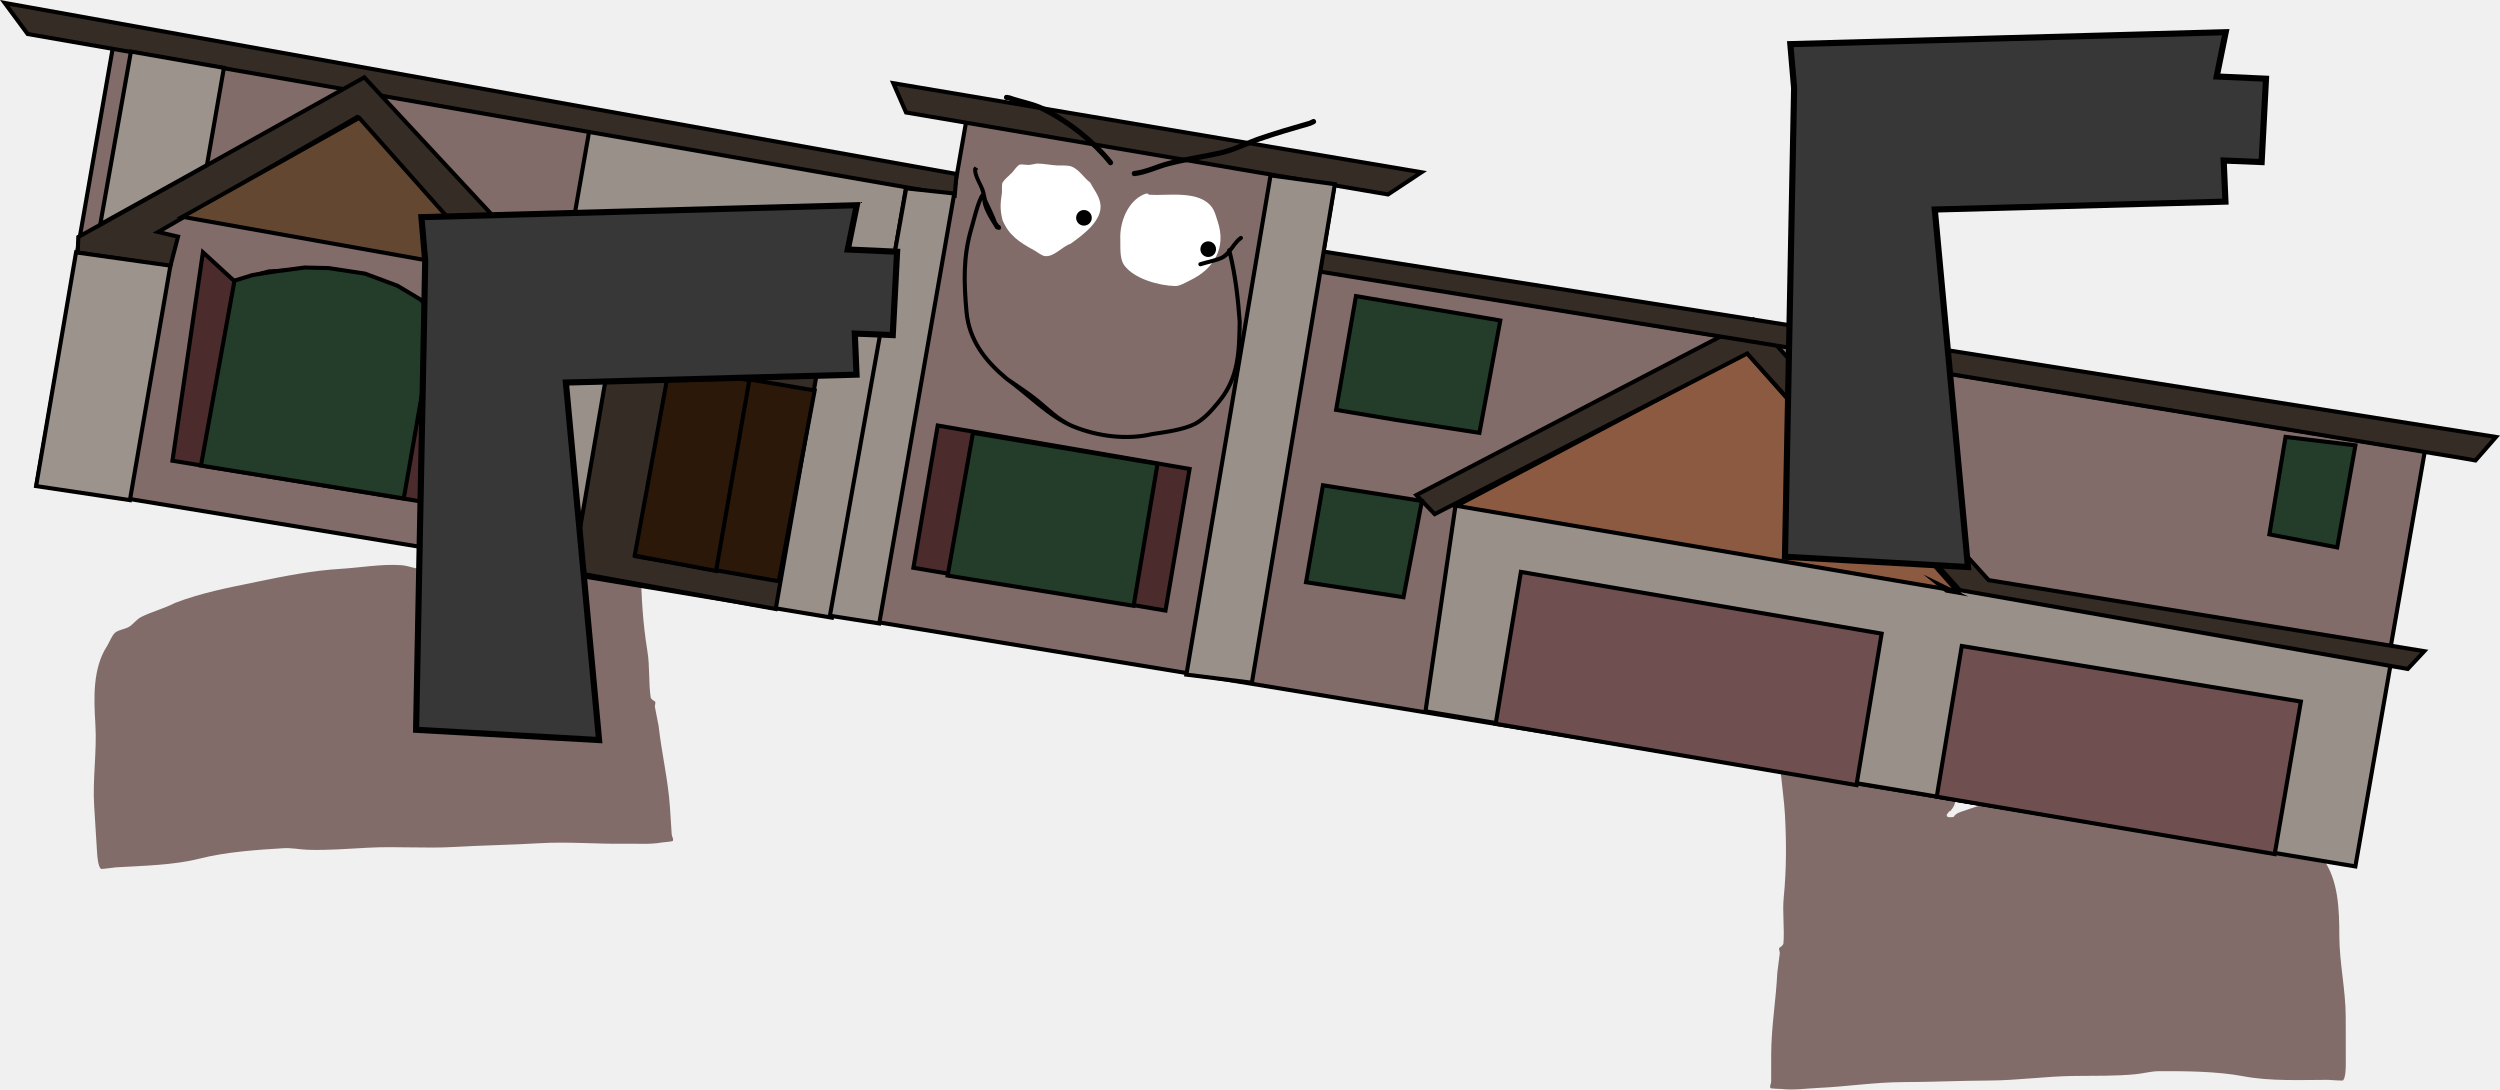
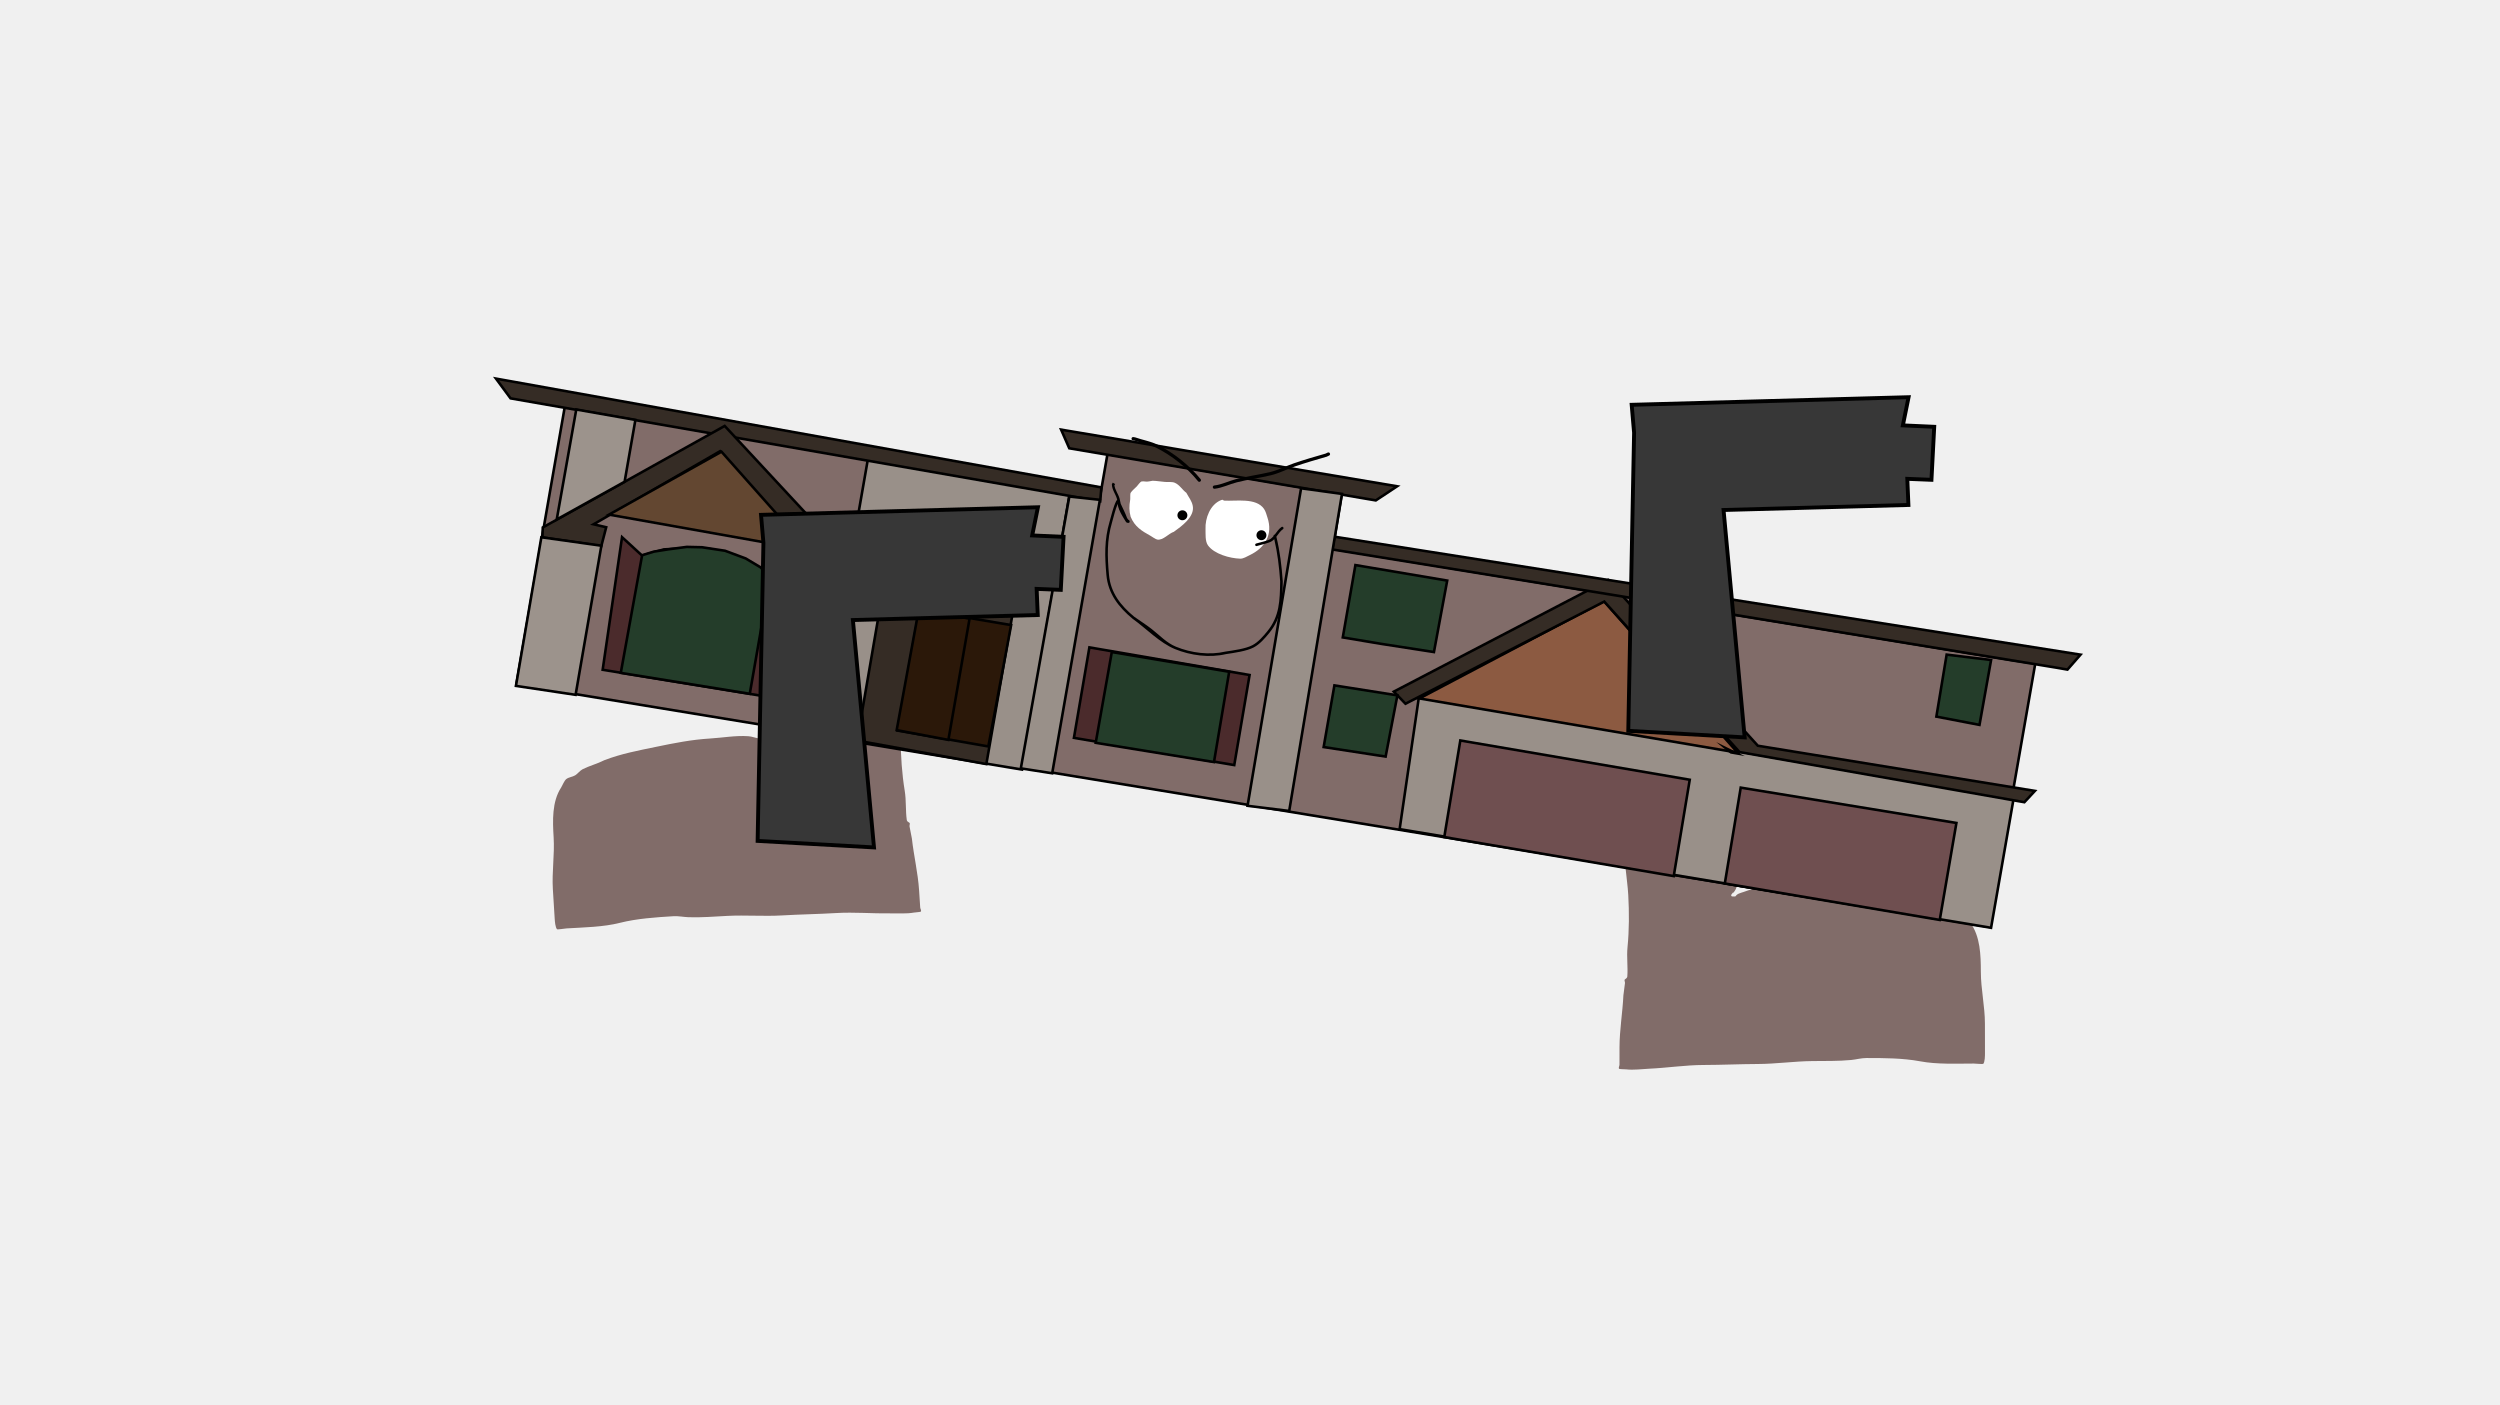
- <svg xmlns="http://www.w3.org/2000/svg" version="1.1" width="610.245" height="265.938" viewBox="0,0,610.245,265.938">
-   <g transform="translate(-29.46583,-55.06522)">
+ <svg xmlns="http://www.w3.org/2000/svg" version="1.1" width="959.459" height="539.039" viewBox="0,0,959.459,539.039">
+   <g transform="translate(159.7297,89.51952)">
    <g data-paper-data="{&quot;isPaintingLayer&quot;:true}" fill-rule="nonzero" stroke-linejoin="miter" stroke-miterlimit="10" stroke-dasharray="" stroke-dashoffset="0" style="mix-blend-mode: normal">
      <path d="M468.7,168.852c-0.445,-0.527 -1.775,-1.854 -2.358,-2.212c-0.417,-0.257 -1.114,0.039 -1.455,-0.305c-0.179,-0.18 -0.383,-0.408 -0.506,-0.538c1.1,0.115 2.189,0.187 3.32,0.185c6.91,-0.011 13.924,0.346 20.754,-0.698c3.66,-0.559 7.233,-0.295 10.916,-0.492c3.337,-0.179 6.585,-0.712 9.938,-0.718c1.41,-0.002 2.637,-0.117 4.018,-0.383c0.509,-0.098 1.052,-0.796 1.467,-0.499c0.415,0.296 -0.395,1.008 -0.497,1.493c-0.25,1.191 -0.642,2.423 -0.767,3.631c-0.252,2.417 0.848,5.861 -0.357,8.02c-0.125,6.717 -1.714,13.229 -2.035,19.903c-0.315,6.558 -1.337,13.134 -1.346,19.609c-0.009,6.687 -0.44,13.255 -1.264,19.899c-0.431,3.475 -0.838,6.931 -1.234,10.41c-0.19,1.667 -0.156,3.963 -0.831,5.515c-0.206,0.474 -0.585,0.956 -0.958,1.44l-0.137,-0.1l-0.605,0.754c-0.066,0.081 -0.106,0.183 -0.106,0.294c0,0.263 0.224,0.476 0.5,0.475l1,-0.002l-0,-0.101l0.174,0.073c0.59,-1.067 1.902,-1.278 3.04,-1.69c2.468,-0.893 5.753,-1.922 8.487,-2.049c1.991,-0.106 3.725,-1.144 5.687,-1.403c4.709,-0.622 9.905,-0.015 14.666,-0.023c7.055,-0.012 13.774,0.896 20.748,1.892c6.838,0.977 13.604,1.802 20.234,3.897c2.732,1.197 5.823,1.776 8.493,2.921c1.116,0.479 1.976,1.605 3.048,2.18c1.013,0.543 2.625,0.565 3.522,1.243c0.831,0.628 1.528,2.219 2.126,3.069c3.911,5.213 4.095,12.553 4.107,18.909c0.012,6.673 1.553,13.203 1.565,19.927c0.007,3.757 0.011,7.517 0.017,11.275c0.002,1 -0.025,3.439 -0.664,4.127c-0.139,0.15 -3.251,-0.125 -3.657,-0.125c-6.652,0.011 -14.077,0.366 -20.581,-0.864c-6.533,-1.225 -13.933,-1.268 -20.579,-1.257c-2.047,0.003 -3.831,0.549 -5.838,0.746c-4.84,0.473 -10.075,0.368 -14.949,0.42c-6.993,0.075 -13.864,1.094 -20.894,1.124c-6.944,0.03 -13.895,0.365 -20.844,0.381c-6.906,0.02 -13.907,1.107 -20.82,1.424c-2.9,0.133 -6.02,0.592 -8.901,0.251c-0.285,-0.034 -2.542,-0.061 -2.665,-0.194c-0.37,-0.398 0.123,-1.06 0.123,-1.593c-0.002,-2.226 0.003,-4.453 0.008,-6.679c0.015,-6.631 1.179,-13.291 1.493,-19.933c0.204,-1.572 0.406,-3.146 0.608,-4.718c0.06,-0.464 -0.419,-1.129 -0.021,-1.401c0.392,-0.268 0.876,-0.613 0.912,-1.071c0.289,-3.723 -0.292,-7.505 0.076,-11.227c0.661,-6.74 0.66,-13.32 0.293,-20.081c-0.364,-6.553 -1.892,-12.864 -0.995,-19.519c0.891,-6.604 1.308,-13.204 1.722,-19.849c0.414,-6.633 1.124,-13.243 2.282,-19.796c0.498,-2.816 1.779,-5.534 2.2,-8.328c0.451,-2.987 -0.387,-5.646 -0.392,-8.541c0,0 0.067,-0.407 -0.433,-0.406c-0.067,0 -0.193,-0.061 -0.243,-0.046c0.3,-2.904 1.16,-6.548 -0.611,-8.646z" data-paper-data="{&quot;noHover&quot;:false,&quot;origItem&quot;:[&quot;Path&quot;,{&quot;applyMatrix&quot;:true,&quot;segments&quot;:[[[468.03134,200.77183],[0.30527,-3.04336],[0.05031,-0.0156]],[[468.20689,200.74722],[-0.06713,0],[0.5,0]],[[468.70689,201.24722],[0,0],[0,3.03472]],[[469.08608,210.19772],[0.45598,-3.13034],[-0.42648,2.92787]],[[466.87422,218.9193],[0.50263,-2.95078],[-1.16952,6.86586]],[[464.56311,239.65292],[0.42559,-6.9513],[-0.42643,6.96497]],[[462.80883,260.44035],[0.90268,-6.92056],[-0.90967,6.97415]],[[463.76772,280.88562],[-0.35206,-6.86907],[0.35432,7.08646]],[[463.4339,301.91889],[0.67356,-7.06328],[-0.37417,3.90028]],[[463.33467,313.68007],[0.29545,-3.90165],[-0.0364,0.48074]],[[462.42077,314.80108],[0.3921,-0.28052],[-0.39806,0.28478]],[[462.43932,316.26928],[0.06048,-0.48569],[-0.20514,1.64751]],[[461.82117,321.21147],[0.20655,-1.64733],[-0.32572,6.96162]],[[460.28729,342.0957],[0.0272,-6.94964],[-0.00913,2.33283]],[[460.26582,349.09418],[0.00222,-2.33285],[-0.00053,0.5578]],[[460.13969,350.76281],[-0.36922,-0.41811],[0.12307,0.13936]],[[462.8037,350.96968],[-0.28515,-0.03591],[2.87984,0.36272]],[[471.7022,350.71975],[-2.90002,0.13451],[6.91361,-0.32066]],[[492.51689,349.25845],[-6.90629,0.00867],[6.9497,-0.00549]],[[513.35113,348.89106],[-6.94441,0.01916],[7.03063,-0.01893]],[[534.23453,347.74818],[-6.9935,0.06622],[4.87343,-0.04615]],[[549.17486,347.33507],[-4.84082,0.48781],[2.00749,-0.20229]],[[555.01119,346.56456],[-2.04692,0],[6.64691,0]],[[575.5787,347.92158],[-6.53074,-1.29493],[6.5023,1.30046]],[[596.15164,348.86694],[-6.65171,0],[0.40588,0]],[[599.80714,349.00455],[-0.13976,0.15721],[0.64049,-0.72044]],[[600.47742,344.68083],[0,1.04801],[0,-3.93809]],[[600.47742,332.86656],[0,3.93809],[0,-7.04769]],[[598.94266,311.98485],[0.00043,6.99458],[-0.0004,-6.66111]],[[594.86514,292.16883],[3.90167,5.47056],[-0.59593,-0.89241]],[[592.74438,288.94959],[0.82995,0.65964],[-0.89558,-0.71179]],[[589.22482,287.64095],[1.0118,0.57121],[-1.07109,-0.60469]],[[586.1808,285.35179],[1.11527,0.50361],[-2.66735,-1.20447]],[[577.78922,282.30441],[2.73005,1.2592],[-6.62657,-2.20678]],[[557.56094,278.18823],[6.83587,1.03575],[-6.97258,-1.05646]],[[536.80167,276.19081],[7.05463,0],[-4.76109,0]],[[522.0666,276.18621],[4.70977,-0.64353],[-1.9622,0.26811]],[[516.37174,277.63991],[1.99125,-0.10792],[-2.7344,0.12834]],[[507.87802,279.76756],[2.46916,-0.9318],[-1.13885,0.42977]],[[504.92409,281.48835],[0.5915,-1.11745],[0,0]],[504.66123,281.45698],[504.66123,281.56303],[[503.66123,281.56303],[0,0],[-0.27614,0]],[[503.16123,281.06303],[0,0.27614],[0,-0.11626]],[[503.26746,280.75486],[-0.06655,0.08492],[0,0]],[503.87355,279.96534],[[504.01042,280.07041],[0,0],[0.3735,-0.50602]],[[504.97011,278.56137],[-0.20703,0.49629],[0.6783,-1.62603]],[[505.80868,272.7723],[-0.19283,1.74739],[0.40234,-3.64588]],[[507.0629,261.84107],[-0.43703,3.64189],[0.83545,-6.96212]],[[508.37943,240.9616],[-0.02069,7.00886],[0.02003,-6.78644]],[[509.77184,220.40407],[-0.32726,6.87253],[0.33309,-6.99482]],[[511.849,199.5447],[-0.13682,7.03998],[1.20865,-2.26119]],[[512.22209,191.13859],[-0.25616,2.5332],[0.12797,-1.26552]],[[512.99693,187.33386],[-0.25205,1.24796],[0.10265,-0.50827]],[[513.51719,185.86785],[0.41469,0.3113],[-0.41496,-0.31151]],[[512.05015,186.38831],[0.5088,-0.10176],[-1.38213,0.27643]],[[508.03345,186.78175],[1.4099,0],[-3.35322,0]],[[498.09923,187.51495],[3.33709,-0.18183],[-3.68398,0.20073]],[[487.18731,188.00965],[3.66102,-0.58011],[-6.83186,1.08254]],[[466.43943,188.7004],[6.91015,0],[-1.13113,0]],[[463.12097,188.49963],[1.0993,0.12191],[0.12274,0.13668]],[[463.56163,188.988],[-0.1785,-0.18934],[0.34065,0.36133]],[[465.01619,189.31],[-0.41676,-0.27003],[0.5817,0.3769]],[[467.43343,191.7101],[-0.44393,-0.55318],[1.76743,2.20238]]],&quot;closed&quot;:true}]}" fill="#816c69" stroke="none" stroke-width="0.5" stroke-linecap="butt" />
      <path d="M176.925,117.93c-0.051,-0.012 -0.173,0.057 -0.24,0.061c-0.499,0.03 -0.407,0.432 -0.407,0.432c0.179,2.89 -0.488,5.595 0.152,8.548c0.598,2.762 2.05,5.395 2.726,8.175c1.572,6.467 2.702,13.02 3.537,19.614c0.837,6.607 1.673,13.167 2.982,19.702c1.319,6.586 0.196,12.979 0.25,19.542c0.064,6.77 0.482,13.337 1.571,20.022c0.604,3.691 0.265,7.502 0.79,11.199c0.065,0.456 0.57,0.769 0.978,1.012c0.414,0.247 -0.021,0.941 0.068,1.4c0.302,1.556 0.604,3.114 0.907,4.671c0.736,6.61 2.321,13.184 2.759,19.8c0.147,2.221 0.293,4.443 0.433,6.665c0.033,0.531 0.568,1.161 0.224,1.582c-0.115,0.14 -2.365,0.307 -2.648,0.359c-2.853,0.52 -5.997,0.255 -8.899,0.303c-6.92,0.113 -13.976,-0.537 -20.87,-0.127c-6.937,0.415 -13.895,0.513 -20.828,0.915c-7.019,0.407 -13.941,-0.183 -20.925,0.177c-4.867,0.251 -10.086,0.682 -14.946,0.51c-2.016,-0.071 -3.831,-0.505 -5.875,-0.381c-6.635,0.402 -14.017,0.905 -20.459,2.534c-6.414,1.632 -13.847,1.739 -20.486,2.141c-0.405,0.025 -3.493,0.493 -3.642,0.352c-0.682,-0.647 -0.864,-3.08 -0.925,-4.078c-0.232,-3.75 -0.468,-7.503 -0.7,-11.253c-0.416,-6.711 0.706,-13.324 0.294,-19.984c-0.393,-6.343 -0.676,-13.68 2.895,-19.126c0.542,-0.886 1.137,-2.517 1.926,-3.195c0.852,-0.732 2.46,-0.854 3.436,-1.459c1.033,-0.641 1.819,-1.818 2.903,-2.365c2.591,-1.308 5.64,-2.078 8.29,-3.443c6.484,-2.503 13.185,-3.747 19.947,-5.147c6.897,-1.428 13.546,-2.751 20.587,-3.178c4.752,-0.288 9.9,-1.216 14.639,-0.888c1.974,0.137 3.771,1.064 5.765,1.046c2.737,-0.043 6.081,0.779 8.601,1.517c1.162,0.34 2.485,0.469 3.142,1.498l0.169,-0.084l0.006,0.101l0.998,-0.06c0.276,-0.017 0.485,-0.242 0.469,-0.505c-0.007,-0.111 -0.053,-0.21 -0.124,-0.287l-0.652,-0.714l-0.13,0.108c-0.403,-0.459 -0.812,-0.917 -1.048,-1.377c-0.773,-1.507 -0.885,-3.8 -1.181,-5.452c-0.617,-3.448 -1.243,-6.871 -1.894,-10.312c-1.245,-6.579 -2.093,-13.107 -2.528,-19.78c-0.42,-6.461 -1.859,-12.961 -2.591,-19.486c-0.745,-6.641 -2.745,-13.041 -3.297,-19.736c-1.34,-2.08 -0.462,-5.585 -0.867,-7.982c-0.202,-1.197 -0.672,-2.403 -0.997,-3.576c-0.132,-0.478 -0.987,-1.137 -0.591,-1.459c0.396,-0.322 0.982,0.341 1.496,0.407c1.396,0.18 2.628,0.217 4.035,0.132c3.347,-0.203 6.623,0.127 9.965,0.098c3.689,-0.032 7.238,-0.518 10.926,-0.187c6.883,0.617 13.861,-0.175 20.758,-0.594c1.129,-0.068 2.211,-0.209 3.301,-0.391c-0.114,0.138 -0.304,0.377 -0.471,0.569c-0.319,0.365 -1.032,0.113 -1.433,0.395c-0.558,0.394 -1.802,1.801 -2.212,2.354c-1.634,2.204 -0.544,5.787 -0.06,8.667z" data-paper-data="{&quot;noHover&quot;:false,&quot;origItem&quot;:[&quot;Path&quot;,{&quot;applyMatrix&quot;:true,&quot;segments&quot;:[[[936.06267,401.54367],[0.61054,-6.08672],[0.10063,-0.03121]],[[936.41378,401.49443],[-0.13425,0],[1,0]],[[937.41378,402.49443],[0,0],[0,6.06943]],[[938.17215,420.39544],[0.91195,-6.26068],[-0.85297,5.85573]],[[933.74845,437.8386],[1.00526,-5.90156],[-2.33904,13.73171]],[[929.12622,479.30585],[0.85118,-13.9026],[-0.85285,13.92993]],[[925.61766,520.8807],[1.80536,-13.84111],[-1.81934,13.9483]],[[927.53544,561.77124],[-0.70413,-13.73814],[0.70865,14.17291]],[[926.8678,603.83778],[1.34712,-14.12656],[-0.74835,7.80057]],[[926.66935,627.36014],[0.59091,-7.8033],[-0.07281,0.96147]],[[924.84154,629.60215],[0.7842,-0.56103],[-0.79612,0.56956]],[[924.87864,632.53856],[0.12095,-0.97138],[-0.41029,3.29502]],[[923.64234,642.42294],[0.4131,-3.29467],[-0.65145,13.92325]],[[920.57458,684.1914],[0.0544,-13.89927],[-0.01826,4.66566]],[[920.53165,698.18835],[0.00443,-4.6657],[-0.00106,1.11559]],[[920.27939,701.52561],[-0.73844,-0.83621],[0.24613,0.27872]],[[925.6074,701.93937],[-0.5703,-0.07183],[5.75969,0.72543]],[[943.4044,701.4395],[-5.80004,0.26901],[13.82722,-0.64132]],[[985.03378,698.5169],[-13.81258,0.01734],[13.8994,-0.01099]],[[1026.70226,697.78213],[-13.88881,0.03833],[14.06125,-0.03785]],[[1068.46906,695.49637],[-13.987,0.13244],[9.74685,-0.09229]],[[1098.34971,694.67014],[-9.68163,0.97562],[4.01498,-0.40459]],[[1110.02238,693.12912],[-4.09384,0],[13.29383,0]],[[1151.1574,695.84315],[-13.06149,-2.58987],[13.0046,2.60092]],[[1192.30327,697.73388],[-13.30342,0],[0.81177,0]],[[1199.61429,698.0091],[-0.27953,0.31442],[1.28098,-1.44089]],[[1200.95484,689.36166],[0,2.09601],[0,-7.87618]],[[1200.95484,665.73311],[0,7.87618],[0,-14.09537]],[[1197.88531,623.96971],[0.00085,13.98916],[-0.00081,-13.32221]],[[1189.73029,584.33766],[7.80335,10.94112],[-1.19186,-1.78483]],[[1185.48876,577.89918],[1.6599,1.31927],[-1.79115,-1.42359]],[[1178.44964,575.2819],[2.02361,1.14243],[-2.14218,-1.20937]],[[1172.3616,570.70359],[2.23055,1.00723],[-5.3347,-2.40894]],[[1155.57844,564.60883],[5.4601,2.5184],[-13.25314,-4.41356]],[[1115.12189,556.37646],[13.67173,2.07149],[-13.94517,-2.11292]],[[1073.60335,552.38162],[14.10925,0],[-9.52217,0]],[[1044.1332,552.37241],[9.41953,-1.28706],[-3.92441,0.53622]],[[1032.74348,555.27981],[3.9825,-0.21584],[-5.4688,0.25667]],[[1015.75603,559.53511],[4.93832,-1.86359],[-2.2777,0.85954]],[[1009.84819,562.9767],[1.183,-2.23491],[0,0]],[1009.32246,562.91396],[1009.32246,563.12605],[[1007.32246,563.12605],[0,0],[-0.55228,0]],[[1006.32246,562.12605],[0,0.55228],[0,-0.23252]],[[1006.53492,561.50971],[-0.13311,0.16984],[0,0]],[1007.7471,559.93068],[[1008.02083,560.14081],[0,0],[0.747,-1.01203]],[[1009.94023,557.12275],[-0.41406,0.99258],[1.35661,-3.25207]],[[1011.61736,545.54459],[-0.38566,3.49478],[0.80468,-7.29176]],[[1014.12579,523.68213],[-0.87405,7.28378],[1.67091,-13.92424]],[[1016.75886,481.92319],[-0.04137,14.01772],[0.04007,-13.57289]],[[1019.54368,440.80815],[-0.65453,13.74505],[0.66617,-13.98964]],[[1023.69799,399.08941],[-0.27364,14.07995],[2.41729,-4.52238]],[[1024.44418,382.27717],[-0.51232,5.0664],[0.25594,-2.53105]],[[1025.99386,374.66773],[-0.5041,2.49593],[0.20531,-1.01654]],[[1027.03438,371.73569],[0.82938,0.6226],[-0.82993,-0.62301]],[[1024.10031,372.77663],[1.0176,-0.20352],[-2.76426,0.55285]],[[1016.06689,373.56351],[2.81979,0],[-6.70643,0]],[[996.19847,375.0299],[6.67418,-0.36366],[-7.36795,0.40146]],[[974.37461,376.0193],[7.32205,-1.16021],[-13.66372,2.16508]],[[932.87887,377.4008],[13.8203,0],[-2.26225,0]],[[926.24195,376.99926],[2.1986,0.24383],[0.24549,0.27336]],[[927.12326,377.976],[-0.357,-0.37867],[0.6813,0.72266]],[[930.03238,378.61999],[-0.83352,-0.54006],[1.16339,0.75379]],[[934.86686,383.4202],[-0.88786,-1.10635],[3.53486,4.40477]]],&quot;closed&quot;:true}],&quot;index&quot;:null}" fill="#816c69" stroke="none" stroke-width="0.5" stroke-linecap="butt" />
      <g>
        <g>
          <g stroke="#000000" stroke-width="1" stroke-linecap="round">
            <path d="M38.433,173.142l18.591,-106.536l205.194,35.808l3.092,-17.721l89.899,15.491l-3.463,20.94l260.916,42.749l8.704,1.302l-17.634,101.051z" fill="#816c69" />
            <path d="M154.813,192.929l18.554,-106.325l77.39,13.505l-18.223,105.731z" fill="#999089" />
            <path d="M612.945,217.617l-8.541,48.943l-226.981,-37.871l7.45,-51.047l227.188,39.298z" fill="#999089" />
            <path d="M384.991,178.533l70.866,-37.371l51.278,58.165z" fill="#8c5a41" />
            <path d="M502.683,197.68l3.862,1.891l-1.946,-0.34z" fill="none" />
            <path d="M514.888,196.679l106.341,17.34l-4.038,4.339l-109.334,-19.253l-51.897,-57.751l-76.29,39.207l-4.475,-4.65l82.215,-42.869z" fill="#352c25" />
            <path d="M351.584,121.356l0.831,-4.898l286.324,45.27l-5.011,5.734l-4.068,-0.71l-166.13,-27.252z" fill="#352c25" />
            <path d="M247.511,75.369l128.945,21.746l-8.181,5.415l-117.638,-20.007z" fill="#352c25" />
            <path d="M262.506,102.855l-226.289,-39.489l-5.603,-7.586l232.347,41.764z" fill="#352c25" />
            <path d="M604.417,163.777l-4.45,24.908l-16.55,-3.183l3.946,-23.791z" fill="#243d2a" />
            <path d="M502.223,249.541l6.11,-36.784l82.774,13.56l-6.393,37.227z" fill="#6f4f50" />
            <path d="M394.557,231.736l6.16,-37.071l88.049,15.07l-6.143,36.975z" fill="#6f4f50" />
            <path d="M252.425,193.66l5.937,-34.725l61.477,10.605l-5.884,34.563z" fill="#4b2b2c" />
            <path d="M260.781,195.561l6.181,-34.83l45.05,7.567l-5.84,34.644z" fill="#243d2a" />
            <path d="M169.222,194.699l14.085,-81.895l4.804,-1.693l9.15,-0.468l7.533,0.528l12.267,2.337l11.167,4.357l4.984,3.328l-14.402,82.528z" fill="#352c25" />
            <path d="M219.579,196.949l-34.9,-6.09l8.412,-46.435l35.233,5.952z" fill="#2b1809" />
            <path d="M212.37,147.91l-8.121,46.535l-19.85,-3.759l8.512,-46.418z" fill="#2b1809" />
            <path d="M229.128,146.361l-36.9,-6.439l4.129,-23.071l3.883,-1.584l5.866,-1.139l4.4,-0.412l8.617,1.405l5.967,1.238l5.784,2.877l3.167,1.929z" fill="#090909" />
            <path d="M136.403,178.157l-64.841,-10.627l7.437,-50.882l2.134,1.945l4.617,4.247l0.983,0.86l4.883,-1.409l3.466,-0.968l7.383,-0.383l5.116,-0.385l5.55,0.674l4.867,1.046l8.55,3.262l7.434,4.64l2.417,2.683l2.433,-2.132l2.633,-1.507l3.75,-0.23l-8.191,48.12z" fill="#4b2b2c" />
            <path d="M135.783,132.259l-7.763,44.484l-49.504,-8.024l8.188,-45.147l4.466,-1.383l5.616,-0.888l7.066,-0.93l5.85,0.136l8.833,1.345l7.934,2.957l5.784,3.467z" fill="#243d2a" />
            <path d="M163.326,122.343l-1.299,4.492l-8.783,-1.631l-36.618,-41.562l-48.56,28.049l4.85,1.141l-1.882,7.242l-22.6,-3.354l0.149,-3.808l69.811,-38.965z" fill="#352c25" />
            <path d="M117.158,83.834l33.585,37.837l-76.75,-13.688z" fill="#634731" />
            <path d="M319.058,219.74l20.545,-121.863l15.7,2.15l-20.257,121.692z" fill="#999089" />
            <path d="M250.665,101.037l11.733,1.261l-18.314,104.949l-12.037,-1.879z" fill="#999089" />
            <path d="M164.982,134.848l-13.05,-2.572l0.333,-3.678l13.883,2.521z" fill="#352c25" />
            <path d="M165.086,134.842l-10.16,57.633l-12.217,-2.034l9.139,-58.278z" fill="#9c938c" />
            <path d="M48.029,116.675l23.033,3.233l-9.886,57.238l-22.896,-3.43z" fill="#9c938c" />
            <path d="M53.936,109.841l7.492,-42.196l22.696,3.985l-4.142,23.733z" fill="#9c938c" />
            <path d="M395.686,133.3l-5.095,27.425l-20.366,-3.161l-14.617,-2.452l4.845,-27.764z" fill="#243d2a" />
            <path d="M352.395,173.525l24.166,3.824l-4.512,23.496l-23.783,-3.659z" fill="#243d2a" />
          </g>
          <path d="M310.145,102.614c4.435,0.271 12.19,-1.223 15.218,3.152c0.691,0.999 0.961,2.217 1.338,3.352c2.144,6.433 -0.836,11.564 -6.804,14.411c-1.039,0.495 -2.455,1.401 -3.617,1.36c-4.045,-0.116 -10.022,-1.798 -12.4,-5.087c-1.153,-1.595 -0.895,-4.412 -0.949,-6.265c-0.195,-4.161 1.786,-9.451 5.941,-11.11c0.215,-0.086 0.47,-0.123 0.742,-0.132c0.157,0.296 0.53,0.319 0.53,0.319z" data-paper-data="{&quot;noHover&quot;:false,&quot;origItem&quot;:[&quot;Path&quot;,{&quot;applyMatrix&quot;:true,&quot;segments&quot;:[[[280.57114,132.11231],[0.24194,0.31213],[-0.31493,0.06475]],[[279.73784,132.41383],[0.23281,-0.14357],[-4.48957,2.76866]],[[275.107,146.4721],[-1.06967,-4.79248],[0.4376,2.14144]],[[277.4676,153.53313],[-1.66272,-1.61891],[3.42848,3.33815]],[[292.84617,156.91157],[-4.72073,0.68487],[1.35845,-0.18869]],[[296.75617,154.60614],[-1.10575,0.78581],[6.35384,-4.51544]],[[301.72346,136.55739],[3.7938,7.03563],[-0.66888,-1.2418]],[[299.49869,132.94711],[1.00516,1.02],[-4.40232,-4.46732]],[[281.25032,132.37586],[5.20505,-0.58374],[0,0]]],&quot;closed&quot;:true}]}" fill="#ffffff" stroke="none" stroke-width="0.5" stroke-linecap="butt" />
          <path d="M287.485,95.449c1.044,0.06 2.621,-0.118 3.62,0.298c1.874,0.782 2.905,2.732 4.463,3.858c0.888,1.711 2.076,3.032 2.465,5.026c0.819,4.194 -4.386,7.881 -7.261,9.951c-1.924,0.576 -4.162,3.379 -6.349,2.976c-0.759,-0.14 -1.845,-1.021 -2.537,-1.402c-3.476,-1.916 -6.119,-3.543 -7.696,-7.344c-0.624,-2.398 -0.57,-4.072 -0.173,-6.543c0.098,-0.611 -0.1,-2.235 0.209,-2.705c0.565,-0.859 1.629,-1.678 2.341,-2.425c0.371,-0.389 1.299,-1.782 1.84,-1.885c0.893,-0.17 1.733,0.237 2.804,-0.014c0.481,-0.078 0.955,-0.174 1.423,-0.254c1.611,0.022 3.277,0.372 4.85,0.463z" data-paper-data="{&quot;noHover&quot;:false,&quot;origItem&quot;:[&quot;Path&quot;,{&quot;applyMatrix&quot;:true,&quot;segments&quot;:[[[247.74944,129.096],[1.87542,-0.30119],[-0.52807,0.18739]],[[246.15338,129.67651],[0.54253,-0.18834],[-1.19358,0.50883]],[[242.90759,130.2554],[1.00212,-0.37815],[-0.60753,0.22925]],[[241.15936,132.81009],[0.35167,-0.52718],[-0.67487,1.01169]],[[238.93851,136.08955],[0.48199,-1.11177],[-0.26369,0.60823]],[[239.24623,139.26365],[-0.00986,-0.72923],[0.03991,2.95034]],[[240.76989,146.79951],[-1.21096,-2.65802],[2.60196,4.09492]],[[251.15837,153.73863],[-4.42548,-1.52091],[0.88053,0.30261]],[[254.37606,154.85173],[-0.9092,-0.00863],[2.62129,0.02488]],[[261.1161,150.12213],[-2.11778,1.05889],[2.91842,-2.98609]],[[267.51703,137.14639],[1.80126,4.70443],[-0.85642,-2.23675]],[[263.64689,131.82913],[1.37785,1.8069],[-2.03746,-0.99231]],[[257.70334,128.26637],[2.33477,0.52887],[-1.2438,-0.28174]],[[253.45458,128.65572],[1.22482,-0.14142],[-1.8445,0.21297]]],&quot;closed&quot;:true}]}" fill="#ffffff" stroke="none" stroke-width="0.5" stroke-linecap="butt" />
          <path d="M292.175,107.905c0.181,-1.038 1.17,-1.733 2.208,-1.552c1.038,0.181 1.733,1.17 1.552,2.208c-0.181,1.038 -1.17,1.733 -2.208,1.552c-1.038,-0.181 -1.733,-1.17 -1.552,-2.208z" fill="#000000" stroke="none" stroke-width="0.5" stroke-linecap="butt" />
          <path d="M322.508,115.561c0.181,-1.038 1.17,-1.733 2.208,-1.552c1.038,0.181 1.733,1.17 1.552,2.208c-0.181,1.038 -1.17,1.733 -2.208,1.552c-1.038,-0.181 -1.733,-1.17 -1.552,-2.208z" fill="#000000" stroke="none" stroke-width="0.5" stroke-linecap="butt" />
          <path d="M274.542,78.74c0.109,-0.627 0.736,-0.517 0.736,-0.517l0.696,0.124c2.75,0.978 5.91,1.494 8.505,2.778c6.208,3.123 12.187,7.835 16.556,13.233c0,0 0.4,0.495 -0.095,0.895c-0.495,0.4 -0.895,-0.095 -0.895,-0.095c-4.24,-5.265 -10.094,-9.855 -16.138,-12.895c-2.479,-1.272 -5.612,-1.729 -8.259,-2.685l-0.59,-0.101c0,0 -0.627,-0.109 -0.517,-0.736z" fill="#000000" stroke="none" stroke-width="0.5" stroke-linecap="butt" />
          <path d="M350.66,84.478c0.27,0.576 -0.306,0.846 -0.306,0.846l-0.924,0.431c-4.066,1.167 -8.178,2.367 -12.181,3.737c-3.061,1.047 -6.022,2.607 -9.166,3.376c-4.347,1.056 -8.841,1.615 -13.158,2.727c-2.868,0.739 -5.513,2.108 -8.483,2.467c0,0 -0.632,0.075 -0.707,-0.556c-0.075,-0.632 0.556,-0.707 0.556,-0.707c2.906,-0.341 5.509,-1.713 8.316,-2.436c4.323,-1.114 8.821,-1.674 13.175,-2.731c3.104,-0.749 6.035,-2.309 9.055,-3.343c3.99,-1.365 8.09,-2.574 12.147,-3.724l0.83,-0.391c0,0 0.576,-0.27 0.846,0.306z" fill="#000000" stroke="none" stroke-width="0.5" stroke-linecap="butt" />
          <path d="M322.003,119.703c-0.143,-0.479 0.336,-0.622 0.336,-0.622l0.211,-0.063c1.315,-0.428 4.359,-0.99 5.349,-1.718c0.427,-0.314 0.794,-0.681 1.131,-1.074c-0.017,-0.115 -0.034,-0.469 0.37,-0.57c0.037,-0.009 0.072,-0.015 0.105,-0.018c0.787,-1.023 1.487,-2.126 2.575,-2.896c0,0 0.409,-0.288 0.697,0.122c0.288,0.409 -0.122,0.697 -0.122,0.697c-1.08,0.753 -1.758,1.876 -2.538,2.903c1.398,5.727 2.038,11.219 2.458,17.116c-0.13,7.492 -0.264,13.867 -5.212,19.865c-1.668,2.023 -3.572,4.258 -5.941,5.509c-2.733,1.443 -7.551,2.101 -10.623,2.562c-6.317,1.495 -13.571,0.55 -19.596,-1.92c-5.86,-2.415 -11.093,-7.952 -16.268,-11.652c-5.351,-4.43 -9.418,-9.614 -10.051,-16.79c-0.639,-7.241 -0.839,-13.472 1.227,-20.501c0.767,-2.605 1.336,-5.419 2.523,-7.856l0.037,-0.03l-0.011,-0.008l0.367,-0.497c-0.019,-0.074 -0.038,-0.149 -0.058,-0.223c-0.514,-1.945 -1.982,-3.632 -1.982,-5.729c0.117,-0.203 0.234,-0.406 0.352,-0.609l0.833,0.523l0.018,0.003c-0.001,0.002 -0.003,0.004 -0.004,0.006l0.035,0.022c0,0 -0.046,0.264 -0.264,0.372c0.17,1.857 1.548,3.492 2.001,5.264c0.162,0.633 0.291,1.279 0.427,1.926c0.84,1.81 1.799,3.686 2.442,5.479c0.205,0.239 0.397,0.479 0.558,0.762l0.157,-0.08l0.234,0.459c0.049,0.094 0.069,0.205 0.049,0.317c-0.047,0.272 -0.306,0.454 -0.579,0.407l-0.513,-0.089l0.016,-0.093l-0.227,0.003c-0.288,-0.48 -0.681,-1.091 -1.095,-1.774c-0.141,-0.219 -0.274,-0.446 -0.393,-0.661c-0.893,-1.537 -1.76,-3.306 -1.783,-4.713c-0.978,2.237 -1.496,4.767 -2.182,7.103c-2.032,6.903 -1.818,13.016 -1.19,20.131c0.608,6.893 4.533,11.831 9.665,16.086c2.248,1.605 4.602,3.075 6.778,4.778c3.032,2.372 5.625,5.256 9.26,6.742c5.853,2.405 12.894,3.311 19.027,1.863c2.955,-0.445 7.722,-1.061 10.344,-2.463c2.251,-1.204 4.049,-3.335 5.639,-5.262c4.786,-5.803 4.851,-11.951 4.983,-19.202c-0.403,-5.583 -0.996,-10.793 -2.26,-16.198c-0.252,0.256 -0.524,0.493 -0.828,0.701c-1.205,0.821 -4.134,1.373 -5.627,1.86l-0.234,0.07c0,0 -0.479,0.143 -0.622,-0.336z" fill="#000000" stroke="none" stroke-width="0.5" stroke-linecap="butt" />
        </g>
        <path d="M466.481,65.837l106.272,-2.918l-2.198,10.815l12.036,0.545l-1.062,20.345l-9.267,-0.373l0.427,10.029l-70.948,1.928l8.101,87.268l-44.667,-2.507l2.232,-114.394z" fill="#373737" stroke="#000000" stroke-width="1.5" stroke-linecap="round" />
        <path d="M132.335,108.072l106.272,-2.918l-2.198,10.815l12.036,0.545l-1.062,20.345l-9.267,-0.373l0.427,10.029l-70.948,1.928l8.101,87.268l-44.667,-2.507l2.232,-114.394z" fill="#373737" stroke="#000000" stroke-width="1.5" stroke-linecap="round" />
      </g>
+       <path d="M-159.73,449.52v-539.039h959.459v539.039z" fill="none" stroke="#f00000" stroke-width="0" stroke-linecap="butt" />
    </g>
  </g>
</svg>
